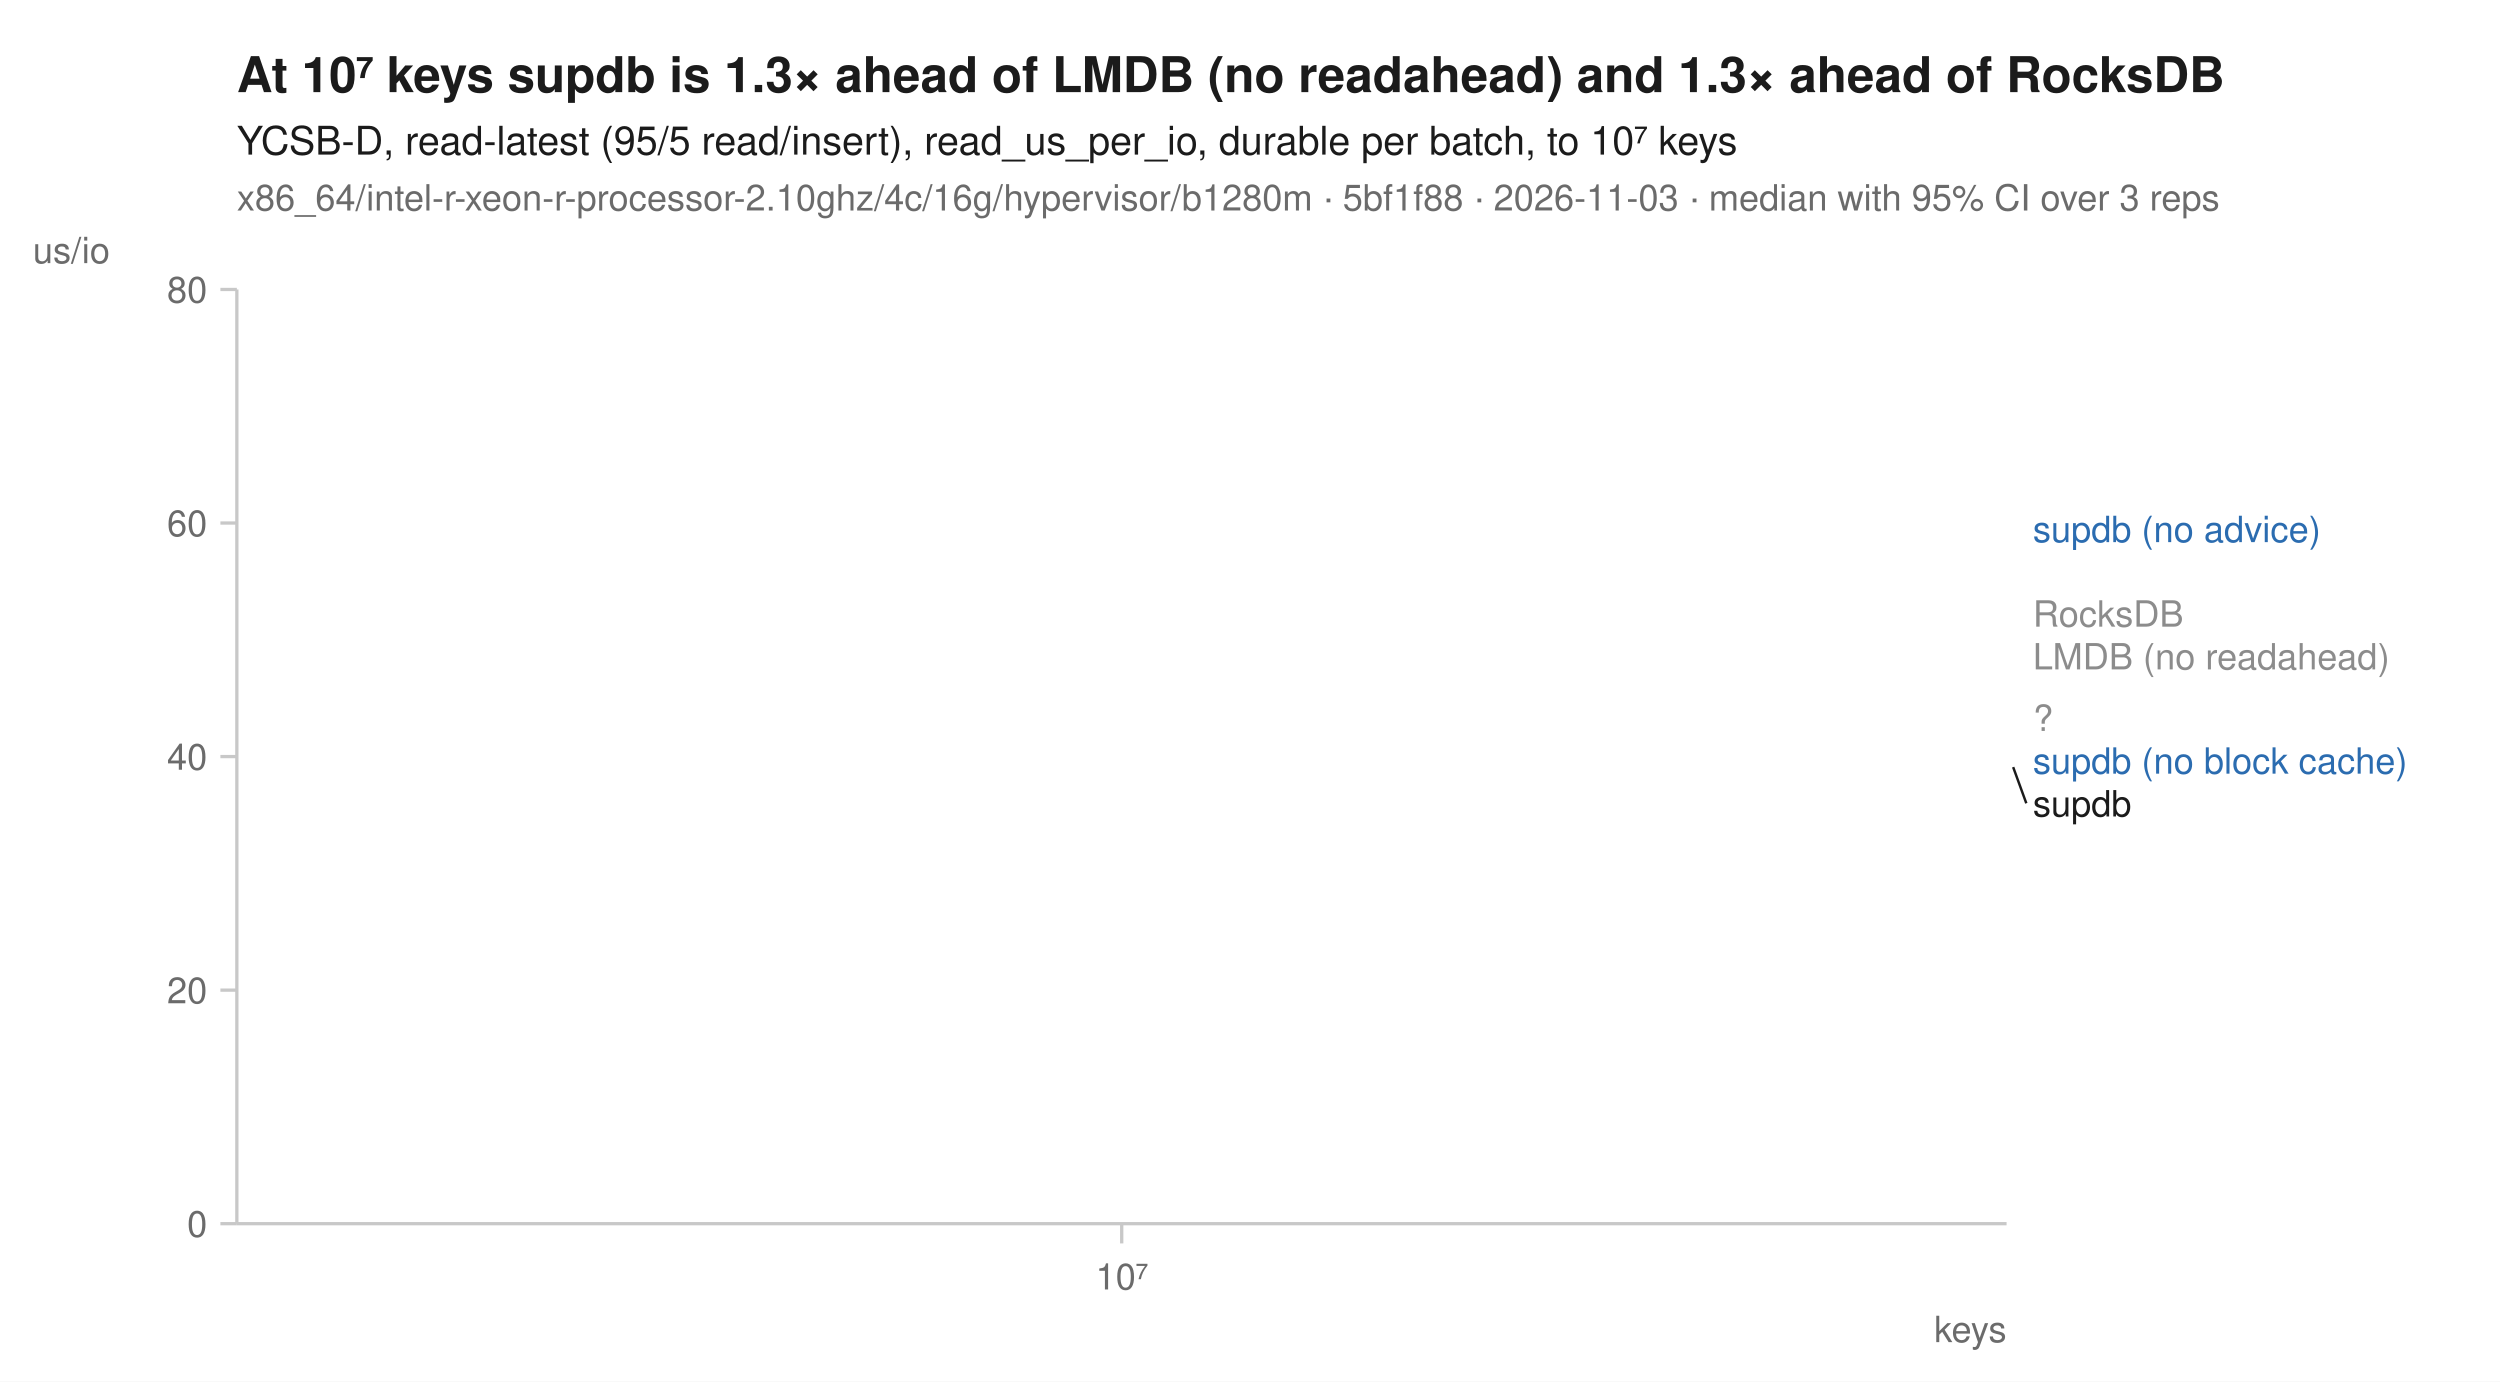
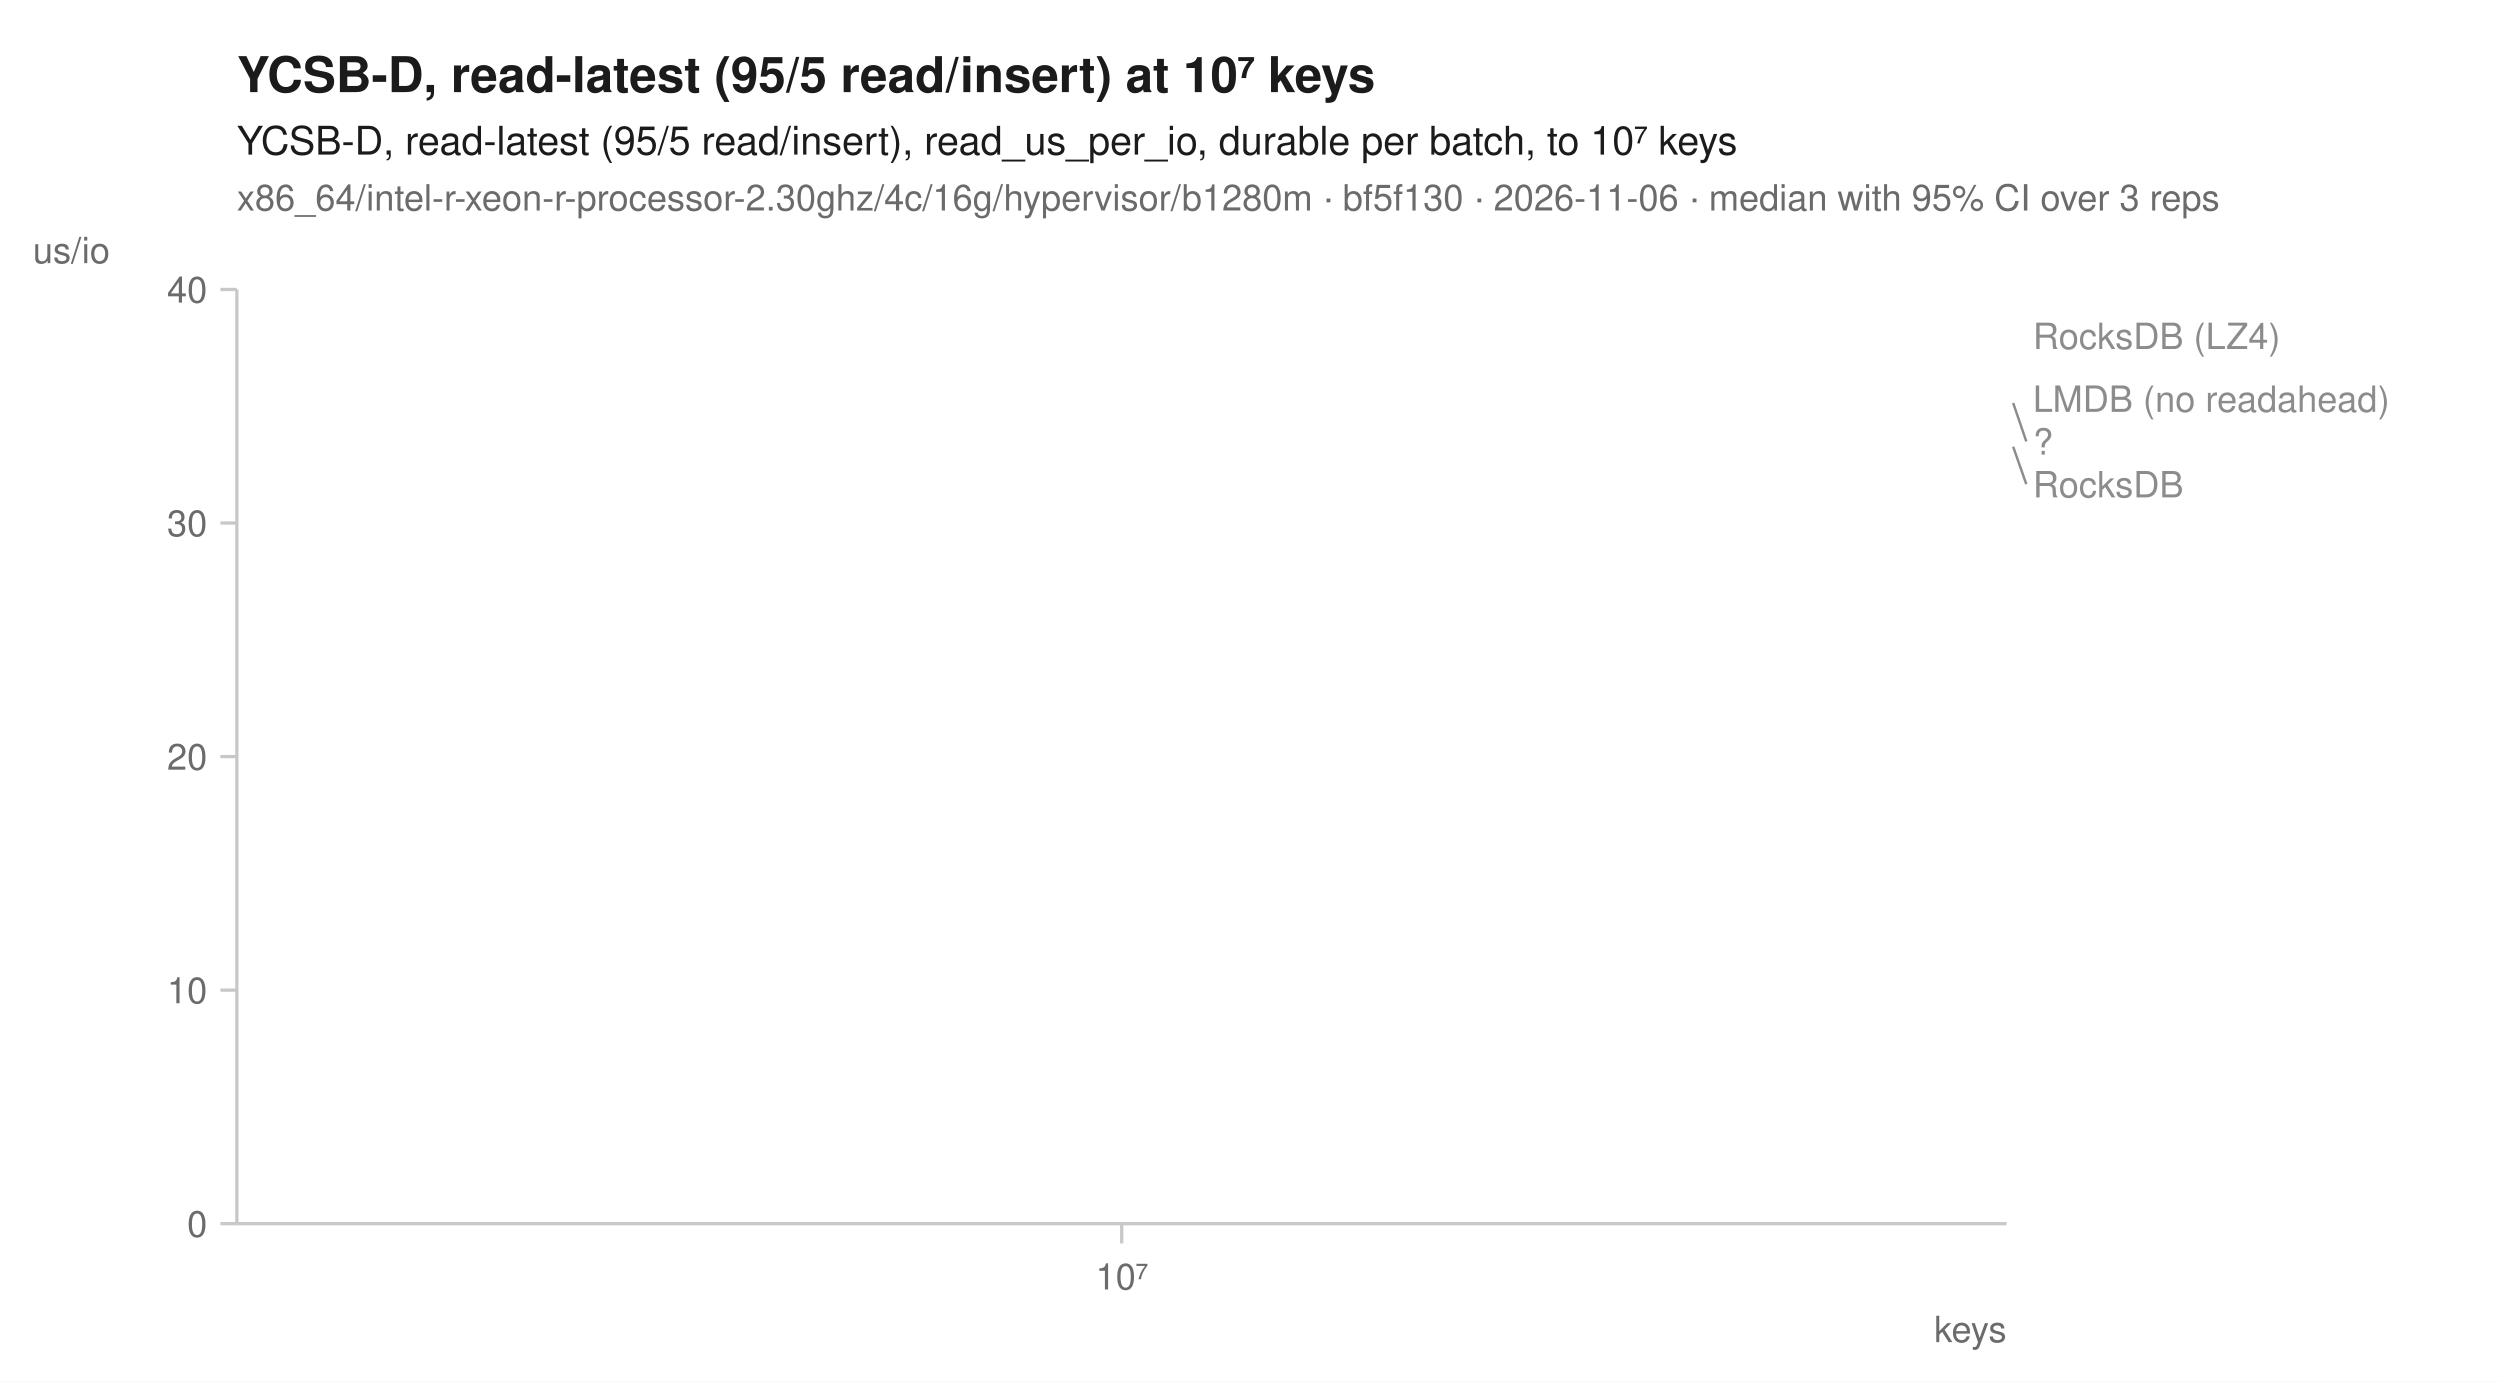
<svg xmlns="http://www.w3.org/2000/svg" width="760" height="420" viewBox="0 0 760 420" font-family="-apple-system, BlinkMacSystemFont, 'Segoe UI', Helvetica, Arial, sans-serif" fill="#1b1b1b">
  <rect width="760" height="420" fill="white" />
-   <text x="72" y="28" font-size="15" font-weight="600">At 10⁷ keys supdb is 1.3× ahead of LMDB (no readahead) and 1.3× ahead of RocksDB</text>
+   <text x="72" y="28" font-size="15" font-weight="600">YCSB-D, read-latest (95/5 read/insert) at 10⁷ keys</text>
  <text x="72" y="47" font-size="12">YCSB-D, read-latest (95/5 read/insert), read_us_per_io, durable per batch, to 10⁷ keys</text>
-   <text x="72" y="64" font-size="11" fill="#6b6b6b">x86_64/intel-r-xeon-r-processor-2.10ghz/4c/16g/hypervisor/b1280m · 5bf1f88 · 2026-11-03 · median with 95% CI over 3 reps</text>
+   <text x="72" y="64" font-size="11" fill="#6b6b6b">x86_64/intel-r-xeon-r-processor-2.30ghz/4c/16g/hypervisor/b1280m · bf5f130 · 2026-11-06 · median with 95% CI over 3 reps</text>
  <line x1="72" y1="372" x2="610" y2="372" stroke="#c8c8c8" stroke-width="1" />
  <line x1="72" y1="88" x2="72" y2="372" stroke="#c8c8c8" stroke-width="1" />
  <line x1="341.0" y1="372" x2="341.0" y2="378" stroke="#c8c8c8" stroke-width="1" />
  <text x="341.0" y="392" font-size="11" text-anchor="middle" fill="#6b6b6b">10⁷</text>
  <text x="610" y="408" font-size="11" text-anchor="end" fill="#6b6b6b">keys</text>
  <line x1="67" y1="372.0" x2="72" y2="372.0" stroke="#c8c8c8" stroke-width="1" />
  <text x="63" y="376.0" font-size="11" text-anchor="end" fill="#6b6b6b">0</text>
  <line x1="67" y1="301.0" x2="72" y2="301.0" stroke="#c8c8c8" stroke-width="1" />
-   <text x="63" y="305.0" font-size="11" text-anchor="end" fill="#6b6b6b">20</text>
+   <text x="63" y="305.0" font-size="11" text-anchor="end" fill="#6b6b6b">10</text>
  <line x1="67" y1="230.0" x2="72" y2="230.0" stroke="#c8c8c8" stroke-width="1" />
-   <text x="63" y="234.0" font-size="11" text-anchor="end" fill="#6b6b6b">40</text>
+   <text x="63" y="234.0" font-size="11" text-anchor="end" fill="#6b6b6b">20</text>
  <line x1="67" y1="159.0" x2="72" y2="159.0" stroke="#c8c8c8" stroke-width="1" />
-   <text x="63" y="163.0" font-size="11" text-anchor="end" fill="#6b6b6b">60</text>
+   <text x="63" y="163.0" font-size="11" text-anchor="end" fill="#6b6b6b">30</text>
  <line x1="67" y1="88.0" x2="72" y2="88.0" stroke="#c8c8c8" stroke-width="1" />
-   <text x="63" y="92.0" font-size="11" text-anchor="end" fill="#6b6b6b">80</text>
+   <text x="63" y="92.0" font-size="11" text-anchor="end" fill="#6b6b6b">40</text>
  <text x="10" y="80" font-size="11" text-anchor="start" fill="#6b6b6b">us/io</text>
-   <path d="M341.0,197.5 " fill="none" stroke="#8c8c8c" stroke-width="1.6" stroke-linejoin="round" stroke-linecap="round" stroke-dasharray="4,2" />
-   <path d="M341.0,218.2 " fill="none" stroke="#8c8c8c" stroke-width="2" stroke-linejoin="round" stroke-linecap="round" stroke-dasharray="2,3" />
-   <path d="M341.0,186.5 " fill="none" stroke="#8c8c8c" stroke-width="1.6" stroke-linejoin="round" stroke-linecap="round" stroke-dasharray="7,4" />
-   <path d="M341.0,230.8 " fill="none" stroke="#2b6cb0" stroke-width="2" stroke-linejoin="round" stroke-linecap="round" stroke-dasharray="7,4" />
-   <path d="M341.0,160.8 " fill="none" stroke="#2b6cb0" stroke-width="2" stroke-linejoin="round" stroke-linecap="round" />
-   <path d="M341.0,233.2 " fill="none" stroke="#1b1b1b" stroke-width="2" stroke-linejoin="round" stroke-linecap="round" />
-   <text x="618.0" y="164.8" font-size="11" fill="#2b6cb0">supdb (no advice)</text>
-   <text x="618.0" y="190.5" font-size="11" fill="#8c8c8c">RocksDB</text>
-   <text x="618.0" y="203.5" font-size="11" fill="#8c8c8c">LMDB (no readahead)</text>
-   <text x="618.0" y="222.2" font-size="11" fill="#8c8c8c">?</text>
-   <text x="618.0" y="235.2" font-size="11" fill="#2b6cb0">supdb (no block cache)</text>
-   <line x1="612.0" y1="233.2" x2="616.0" y2="244.2" stroke="#1b1b1b" stroke-width="0.75" />
-   <text x="618.0" y="248.2" font-size="11" fill="#1b1b1b">supdb</text>
+   <path d="M341.0,102.1 " fill="none" stroke="#8c8c8c" stroke-width="1.6" stroke-linejoin="round" stroke-linecap="round" stroke-dasharray="1,3" />
+   <path d="M341.0,121.2 " fill="none" stroke="#8c8c8c" stroke-width="1.6" stroke-linejoin="round" stroke-linecap="round" stroke-dasharray="4,2" />
+   <path d="M341.0,135.8 " fill="none" stroke="#8c8c8c" stroke-width="1.6" stroke-linejoin="round" stroke-linecap="round" stroke-dasharray="7,4" />
+   <path d="M341.0,122.5 " fill="none" stroke="#8c8c8c" stroke-width="2" stroke-linejoin="round" stroke-linecap="round" stroke-dasharray="2,3" />
+   <text x="618.0" y="106.1" font-size="11" fill="#8c8c8c">RocksDB (LZ4)</text>
+   <text x="618.0" y="125.2" font-size="11" fill="#8c8c8c">LMDB (no readahead)</text>
+   <line x1="612.0" y1="122.5" x2="616.0" y2="134.2" stroke="#8c8c8c" stroke-width="0.75" />
+   <text x="618.0" y="138.2" font-size="11" fill="#8c8c8c">?</text>
+   <line x1="612.0" y1="135.8" x2="616.0" y2="147.2" stroke="#8c8c8c" stroke-width="0.75" />
+   <text x="618.0" y="151.2" font-size="11" fill="#8c8c8c">RocksDB</text>
</svg>
